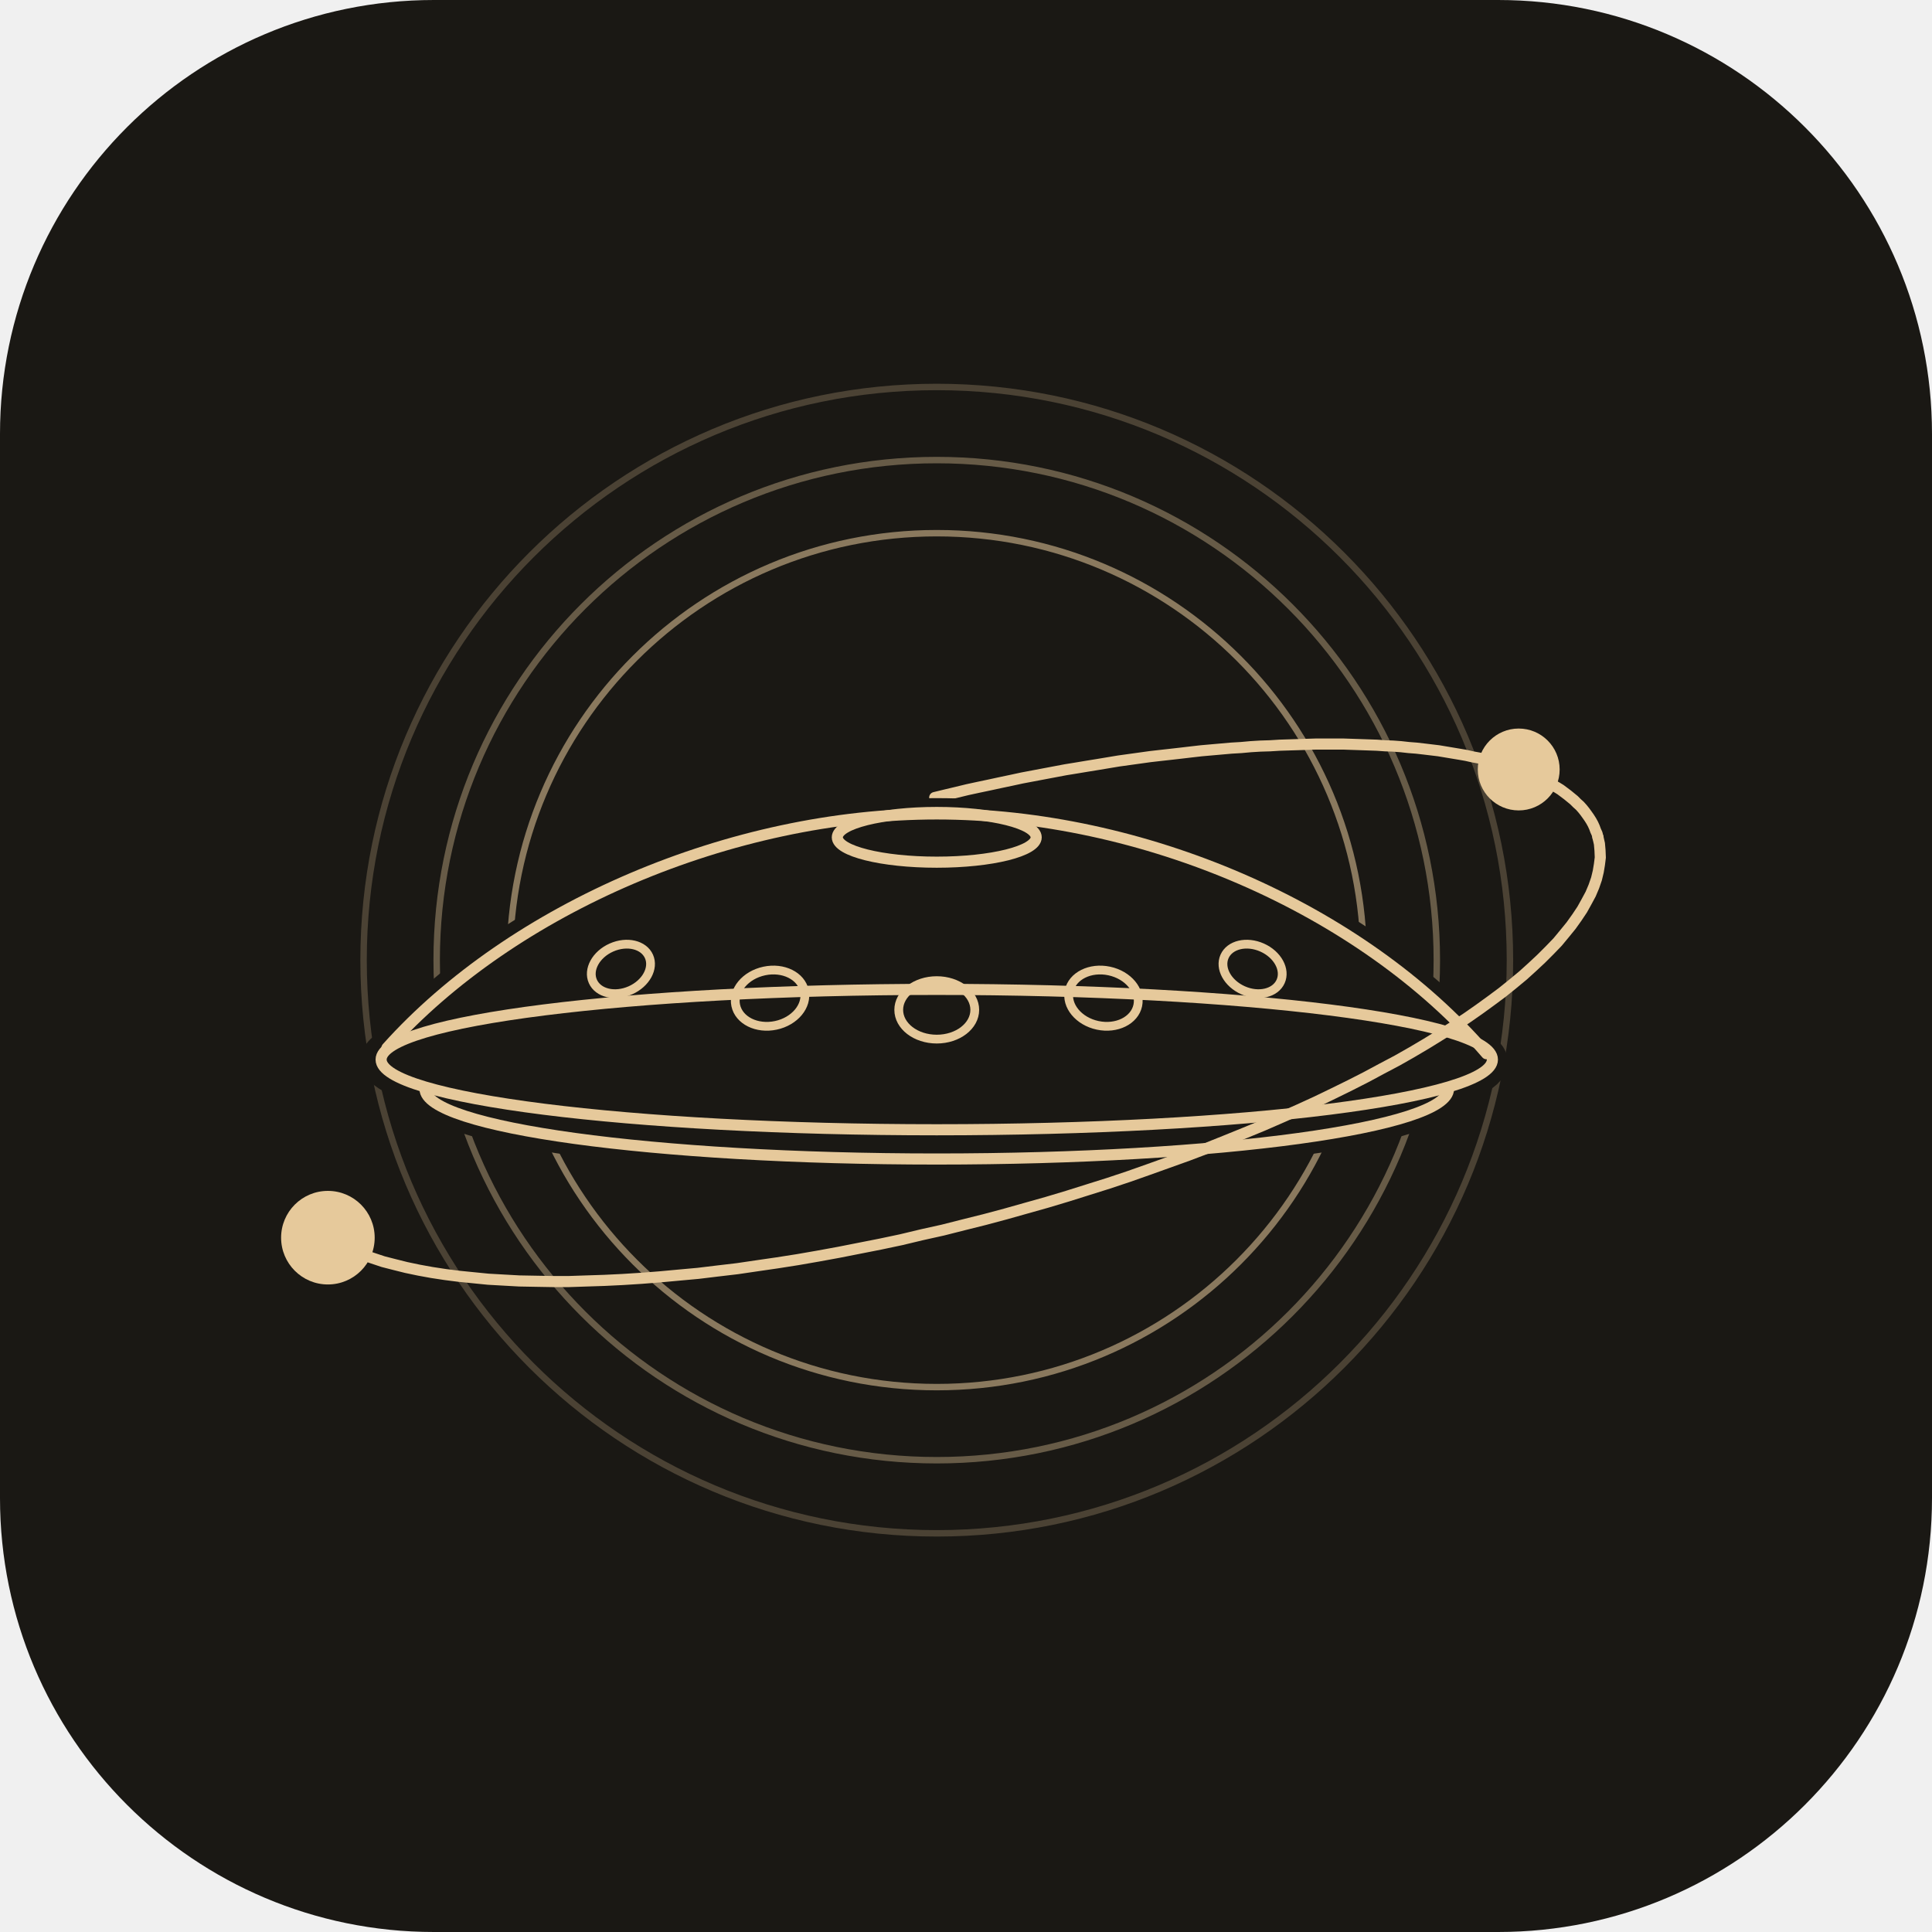
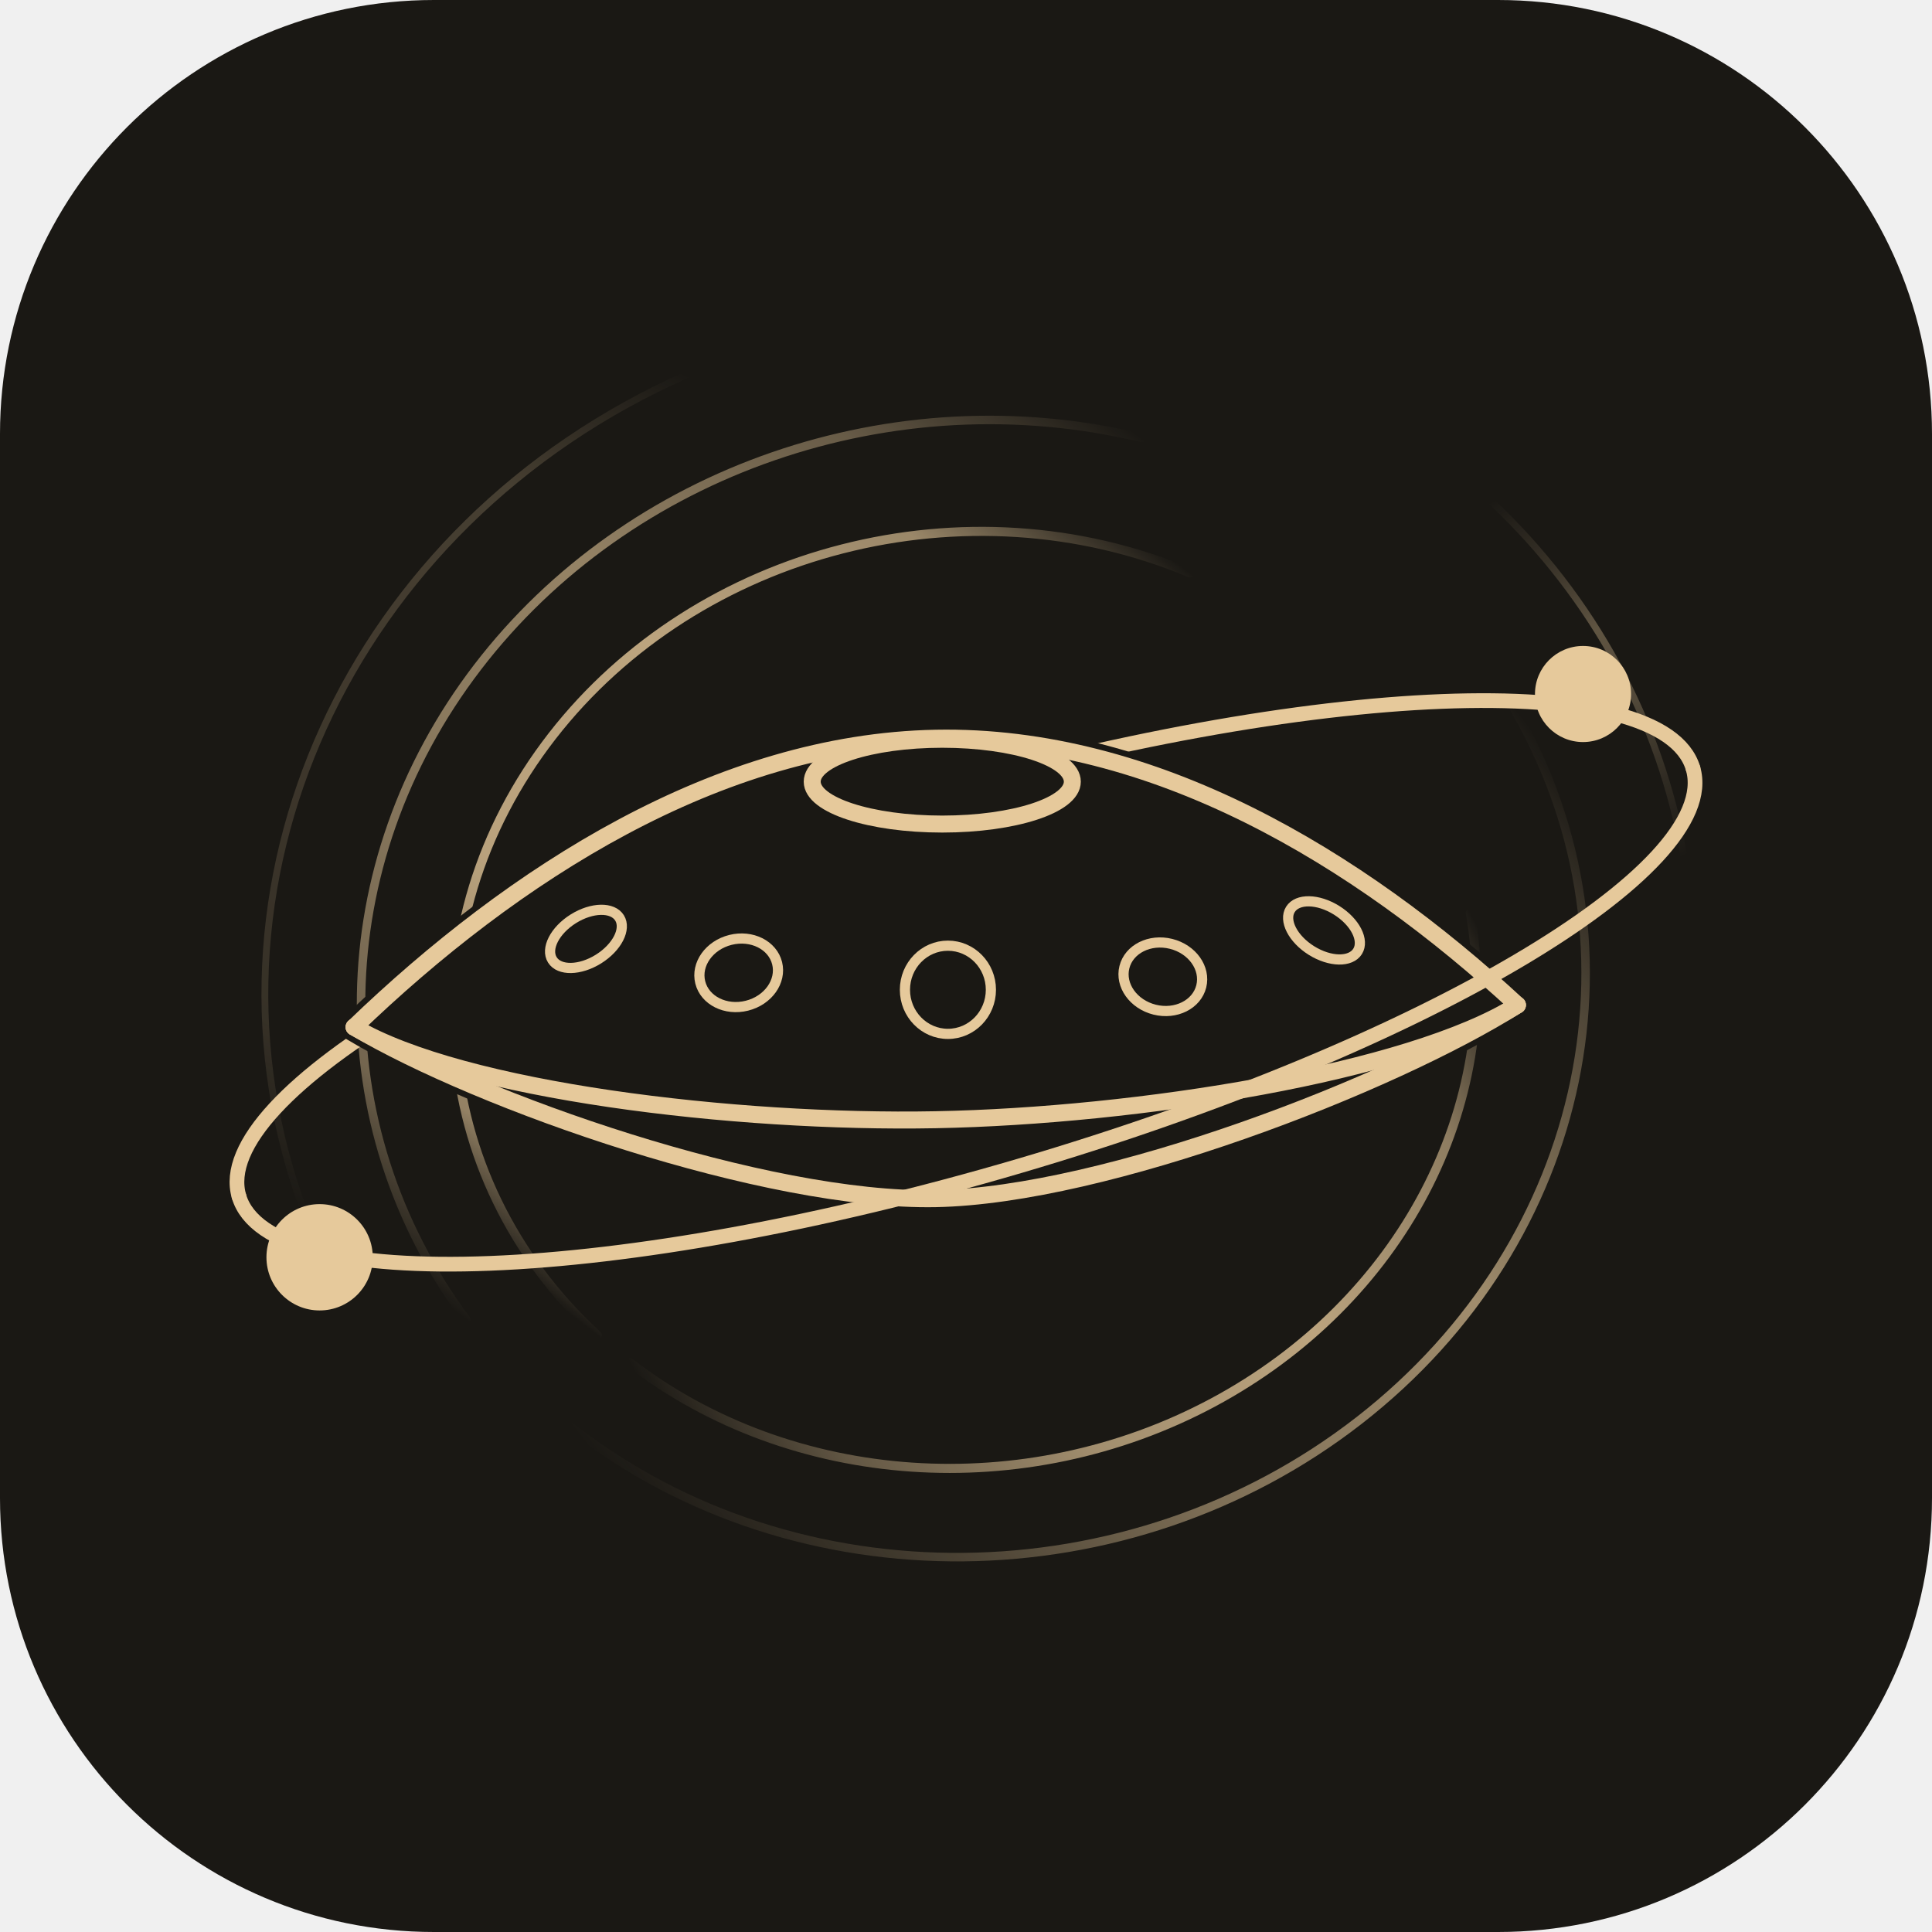
<svg xmlns="http://www.w3.org/2000/svg" viewBox="0 0 1024 1024" width="1024" height="1024" role="img" aria-label="Handpan Theory">
  <rect width="1024" height="1024" rx="230" fill="#1A1814" />
-   <g transform="translate(109.0 233.0) scale(1.55)">
+   <g transform="translate(495.97 538.54) scale(3.0829)">
    <defs>
-       <mask id="misingle" maskUnits="userSpaceOnUse" x="-40" y="-40" width="600" height="420">
-         <rect x="-40" y="-40" width="600" height="420" fill="#fff" />
-         <path d="M62 208 C105 160 180 128 250 128 C320 128 395 160 438 210 A190 24 0 0 1 425 222 A175 24 0 0 1 75 222 A190 24 0 0 1 62 208 Z" fill="#000" stroke="#000" stroke-width="11.8" />
+       <mask id="ism" maskUnits="userSpaceOnUse" x="-200" y="-200" width="400" height="400">
+         <rect x="-200" y="-200" width="400" height="400" fill="#fff" />
+         <path d="M-100 1.9 C-72.62 -24.49 -37.36 -47.06 0 -47.77 C37.36 -48.48 72.62 -27.24 100 -1.9 C78.2 11.86 29.21 30.83 0 31.39 C-29.21 31.94 -78.2 14.83 -100 1.9Z" fill="#000" stroke="#000" stroke-width="4.92" />
      </mask>
-       <mask id="misingleb" maskUnits="userSpaceOnUse" x="-40" y="-40" width="600" height="420">
-         <rect x="-40" y="-40" width="600" height="420" fill="#fff" />
-         <path d="M62 208 C105 160 180 128 250 128 C320 128 395 160 438 210 A190 24 0 0 1 62 208 Z" fill="#000" stroke="#000" stroke-width="10.8" />
-       </mask>
+       <linearGradient id="isL0" gradientUnits="userSpaceOnUse" x1="43.69" y1="-76.2" x2="-58.17" y2="54.9">
+         <stop offset="0.000" stop-color="#E6C99B" stop-opacity="0.00" />
+         <stop offset="0.146" stop-color="#E6C99B" stop-opacity="0.63" />
+         <stop offset="0.397" stop-color="#E6C99B" stop-opacity="0.79" />
+         <stop offset="0.677" stop-color="#E6C99B" stop-opacity="0.78" />
+         <stop offset="0.900" stop-color="#E6C99B" stop-opacity="0.59" />
+         <stop offset="1.000" stop-color="#E6C99B" stop-opacity="0.00" />
+       </linearGradient>
+       <linearGradient id="isL1" gradientUnits="userSpaceOnUse" x1="-52.61" y1="59.58" x2="91.9" y2="-17.76">
+         <stop offset="0.000" stop-color="#E6C99B" stop-opacity="0.00" />
+         <stop offset="0.156" stop-color="#E6C99B" stop-opacity="0.36" />
+         <stop offset="0.390" stop-color="#E6C99B" stop-opacity="0.67" />
+         <stop offset="0.647" stop-color="#E6C99B" stop-opacity="0.79" />
+         <stop offset="0.868" stop-color="#E6C99B" stop-opacity="0.57" />
+         <stop offset="1.000" stop-color="#E6C99B" stop-opacity="0.00" />
+       </linearGradient>
+       <linearGradient id="isL2" gradientUnits="userSpaceOnUse" x1="35.36" y1="-99.4" x2="-80.73" y2="52.17">
+         <stop offset="0.000" stop-color="#E6C99B" stop-opacity="0.00" />
+         <stop offset="0.161" stop-color="#E6C99B" stop-opacity="0.38" />
+         <stop offset="0.397" stop-color="#E6C99B" stop-opacity="0.60" />
+         <stop offset="0.655" stop-color="#E6C99B" stop-opacity="0.53" />
+         <stop offset="0.873" stop-color="#E6C99B" stop-opacity="0.44" />
+         <stop offset="1.000" stop-color="#E6C99B" stop-opacity="0.00" />
+       </linearGradient>
+       <linearGradient id="isL3" gradientUnits="userSpaceOnUse" x1="-62.49" y1="70.8" x2="98.47" y2="-54.46">
+         <stop offset="0.000" stop-color="#E6C99B" stop-opacity="0.00" />
+         <stop offset="0.139" stop-color="#E6C99B" stop-opacity="0.17" />
+         <stop offset="0.386" stop-color="#E6C99B" stop-opacity="0.49" />
+         <stop offset="0.666" stop-color="#E6C99B" stop-opacity="0.66" />
+         <stop offset="0.894" stop-color="#E6C99B" stop-opacity="0.25" />
+         <stop offset="1.000" stop-color="#E6C99B" stop-opacity="0.00" />
+       </linearGradient>
+       <linearGradient id="isL4" gradientUnits="userSpaceOnUse" x1="128.64" y1="-27.4" x2="95.52" y2="-88.46">
+         <stop offset="0.000" stop-color="#E6C99B" stop-opacity="0.00" />
+         <stop offset="0.195" stop-color="#E6C99B" stop-opacity="0.11" />
+         <stop offset="0.395" stop-color="#E6C99B" stop-opacity="0.27" />
+         <stop offset="0.598" stop-color="#E6C99B" stop-opacity="0.34" />
+         <stop offset="0.801" stop-color="#E6C99B" stop-opacity="0.14" />
+         <stop offset="1.000" stop-color="#E6C99B" stop-opacity="0.00" />
+       </linearGradient>
+       <linearGradient id="isL5" gradientUnits="userSpaceOnUse" x1="-42.79" y1="-110.26" x2="-108.52" y2="33.78">
+         <stop offset="0.000" stop-color="#E6C99B" stop-opacity="0.00" />
+         <stop offset="0.189" stop-color="#E6C99B" stop-opacity="0.22" />
+         <stop offset="0.403" stop-color="#E6C99B" stop-opacity="0.20" />
+         <stop offset="0.621" stop-color="#E6C99B" stop-opacity="0.16" />
+         <stop offset="0.827" stop-color="#E6C99B" stop-opacity="0.14" />
+         <stop offset="1.000" stop-color="#E6C99B" stop-opacity="0.00" />
+       </linearGradient>
    </defs>
-     <g mask="url(#misingle)">
-       <circle cx="250" cy="178" r="146" fill="none" stroke="#E6C99B" stroke-width="2.2" opacity="0.55" />
-       <circle cx="250" cy="178" r="171" fill="none" stroke="#E6C99B" stroke-width="2.2" opacity="0.38" />
-       <circle cx="250" cy="178" r="196" fill="none" stroke="#E6C99B" stroke-width="2.2" opacity="0.24" />
+     <g mask="url(#ism)">
+       <path d="M43.69 -76.2 A88.09 80.31 -9.8 0 0 -58.17 54.9" stroke="url(#isL0)" stroke-width="1.56" fill="none" stroke-linecap="round" />
+       <path d="M-52.61 59.58 A88.09 80.31 -9.8 0 0 91.9 -17.76" stroke="url(#isL1)" stroke-width="1.56" fill="none" stroke-linecap="round" />
+       <path d="M35.36 -99.4 A105.49 97.52 -9.8 0 0 -80.73 52.17" stroke="url(#isL2)" stroke-width="1.46" fill="none" stroke-linecap="round" />
+       <path d="M-62.49 70.8 A105.49 97.52 -9.8 0 0 98.47 -54.46" stroke="url(#isL3)" stroke-width="1.46" fill="none" stroke-linecap="round" />
+       <path d="M128.64 -27.4 A122.99 114.73 -9.8 0 0 95.52 -88.46" stroke="url(#isL4)" stroke-width="1.17" fill="none" stroke-linecap="round" />
+       <path d="M-42.79 -110.26 A122.99 114.73 -9.8 0 0 -108.52 33.78" stroke="url(#isL5)" stroke-width="1.17" fill="none" stroke-linecap="round" />
    </g>
-     <g>
-       <g mask="url(#misingleb)">
-         <path d="M476.1 136.0 L475.8 134.8 L475.3 133.7 L474.9 132.6 L474.4 131.5 L473.8 130.4 L473.1 129.3 L472.4 128.3 L471.6 127.2 L470.8 126.2 L469.9 125.2 L468.9 124.3 L467.9 123.3 L466.8 122.4 L465.7 121.5 L464.5 120.6 L463.3 119.7 L462.0 118.9 L460.6 118.1 L459.1 117.3 L457.7 116.5 L456.1 115.7 L454.5 115.0 L452.9 114.3 L451.1 113.6 L449.4 112.9 L447.6 112.3 L445.7 111.7 L443.7 111.1 L441.8 110.5 L439.7 110.0 L437.6 109.4 L435.5 108.9 L433.3 108.5 L431.1 108.0 L428.8 107.6 L426.4 107.2 L424.0 106.8 L421.6 106.4 L419.1 106.1 L416.6 105.8 L414.0 105.5 L411.4 105.3 L408.7 105.0 L406.0 104.8 L403.3 104.7 L400.5 104.5 L397.6 104.4 L394.8 104.3 L391.8 104.2 L388.9 104.1 L385.9 104.1 L382.9 104.1 L379.8 104.1 L376.7 104.2 L373.6 104.3 L370.4 104.4 L367.2 104.5 L364.0 104.7 L360.7 104.8 L357.4 105.0 L354.1 105.3 L350.7 105.5 L347.3 105.8 L343.9 106.1 L340.5 106.4 L337.0 106.8 L333.6 107.2 L330.1 107.6 L326.5 108.0 L323.0 108.4 L319.4 108.9 L315.8 109.4 L312.2 109.9 L308.6 110.5 L305.0 111.1 L301.3 111.7 L297.7 112.3 L294.0 112.9 L290.3 113.6 L286.6 114.3 L282.9 115.0 L279.2 115.7 L275.5 116.5 L271.7 117.3 L268.0 118.1 L264.2 118.9 L260.5 119.7 L256.8 120.6 L253.0 121.5 L249.3 122.4" fill="none" stroke="#E6C99B" stroke-width="3.8" stroke-linecap="round" stroke-linejoin="round" />
+     <path d="M-119.79 31 A130.29 32.86 -16.4 0 1 130.19 -42.58" fill="none" stroke="#E6C99B" stroke-width="2.53" stroke-linecap="round" mask="url(#ism)" />
+     <g fill="none" stroke="#E6C99B" stroke-width="2.92" stroke-linecap="round" stroke-linejoin="round">
+       <path d="M-100 1.9 C-78.2 14.83 -29.21 31.94 0 31.39 C29.21 30.83 78.2 11.86 100 -1.9" />
+       <path d="M-100 1.9 C-81.41 12.84 -34.56 18.48 0 17.82 C34.56 17.17 81.41 9.75 100 -1.9" />
+       <path d="M-100 1.9 C-72.62 -24.49 -37.36 -47.06 0 -47.77 C37.36 -48.48 72.62 -27.24 100 -1.9" />
+       <ellipse cx="1.12" cy="-40.3" rx="22.36" ry="7.29" />
+       <g stroke-width="1.75">
+         <ellipse cx="-60.14" cy="-13.27" rx="6.81" ry="4.08" transform="rotate(-32 -60.14 -13.27)" />
+         <ellipse cx="-33.88" cy="-7.44" rx="6.81" ry="5.83" transform="rotate(-14 -33.88 -7.44)" />
+         <ellipse cx="2.09" cy="-4.52" rx="7.39" ry="7.58" transform="rotate(0 2.09 -4.52)" />
+         <ellipse cx="39.04" cy="-6.76" rx="6.81" ry="5.83" transform="rotate(14 39.04 -6.76)" />
+         <ellipse cx="66.75" cy="-14.73" rx="6.81" ry="4.08" transform="rotate(32 66.75 -14.73)" />
      </g>
-       <g fill="none" stroke="#E6C99B" stroke-width="3.8" stroke-linecap="round" stroke-linejoin="round">
-         <path d="M62 208 C105 160 180 128 250 128 C320 128 395 160 438 210" />
-         <ellipse cx="250" cy="212" rx="190" ry="24" />
-         <path d="M75 222 A175 24 0 0 0 425 222" />
-         <ellipse cx="250" cy="136" rx="34" ry="8.5" />
-         <ellipse cx="142" cy="181" rx="10.5" ry="8" transform="rotate(-24 142 181)" stroke-width="3.0" />
-         <ellipse cx="193" cy="191" rx="12" ry="9.5" transform="rotate(-12 193 191)" stroke-width="3.0" />
-         <ellipse cx="250" cy="195" rx="13" ry="10" transform="rotate(0 250 195)" stroke-width="3.0" />
-         <ellipse cx="307" cy="191" rx="12" ry="9.5" transform="rotate(12 307 191)" stroke-width="3.0" />
-         <ellipse cx="358" cy="181" rx="10.5" ry="8" transform="rotate(24 358 181)" stroke-width="3.0" />
-       </g>
-       <path d="M41.8 272.9 L44.4 274.5 L47.3 276.0 L50.3 277.4 L53.6 278.7 L57.1 279.9 L60.7 281.1 L64.6 282.1 L68.6 283.1 L72.9 284.0 L77.3 284.8 L81.9 285.5 L86.6 286.1 L91.6 286.6 L96.6 287.1 L101.9 287.4 L107.3 287.7 L112.8 287.8 L118.5 287.9 L124.3 287.9 L130.3 287.7 L136.4 287.5 L142.6 287.2 L148.9 286.8 L155.3 286.3 L161.8 285.7 L168.4 285.1 L175.0 284.3 L181.8 283.5 L188.6 282.5 L195.5 281.5 L202.5 280.4 L209.4 279.2 L216.5 277.9 L223.6 276.5 L230.7 275.1 L237.8 273.6 L244.9 271.9 L252.1 270.3 L259.2 268.5 L266.4 266.7 L273.5 264.8 L280.6 262.8 L287.7 260.8 L294.7 258.7 L301.7 256.5 L308.7 254.3 L315.6 252.0 L322.4 249.6 L329.1 247.2 L335.8 244.8 L342.4 242.3 L348.9 239.7 L355.3 237.1 L361.6 234.5 L367.8 231.8 L373.9 229.1 L379.8 226.4 L385.6 223.6 L391.3 220.8 L396.8 218.0 L402.2 215.1 L407.5 212.3 L412.6 209.4 L417.5 206.5 L422.2 203.6 L426.8 200.7 L431.2 197.8 L435.5 194.8 L439.5 191.9 L443.4 189.0 L447.0 186.1 L450.5 183.2 L453.7 180.3 L456.8 177.4 L459.6 174.6 L462.3 171.8 L464.7 168.9 L466.9 166.2 L468.9 163.4 L470.7 160.7 L472.2 158.0 L473.6 155.4 L474.7 152.8 L475.6 150.2 L476.2 147.7 L476.6 145.3 L476.9 142.9 L476.8 140.5 L476.6 138.2 L476.1 136.0" fill="none" stroke="#E6C99B" stroke-width="3.8" stroke-linecap="round" />
-       <circle cx="41.8" cy="272.9" r="16" fill="#E6C99B" />
-       <circle cx="449.0" cy="112.8" r="14" fill="#E6C99B" />
    </g>
+     <path d="M-119.79 31 A130.29 32.86 -16.4 0 0 130.19 -42.58" fill="none" stroke="#E6C99B" stroke-width="2.53" stroke-linecap="round" />
+     <circle cx="-105.93" cy="41.47" r="9.14" fill="#E6C99B" />
+     <circle cx="111.28" cy="-55.37" r="8.26" fill="#E6C99B" />
  </g>
</svg>
